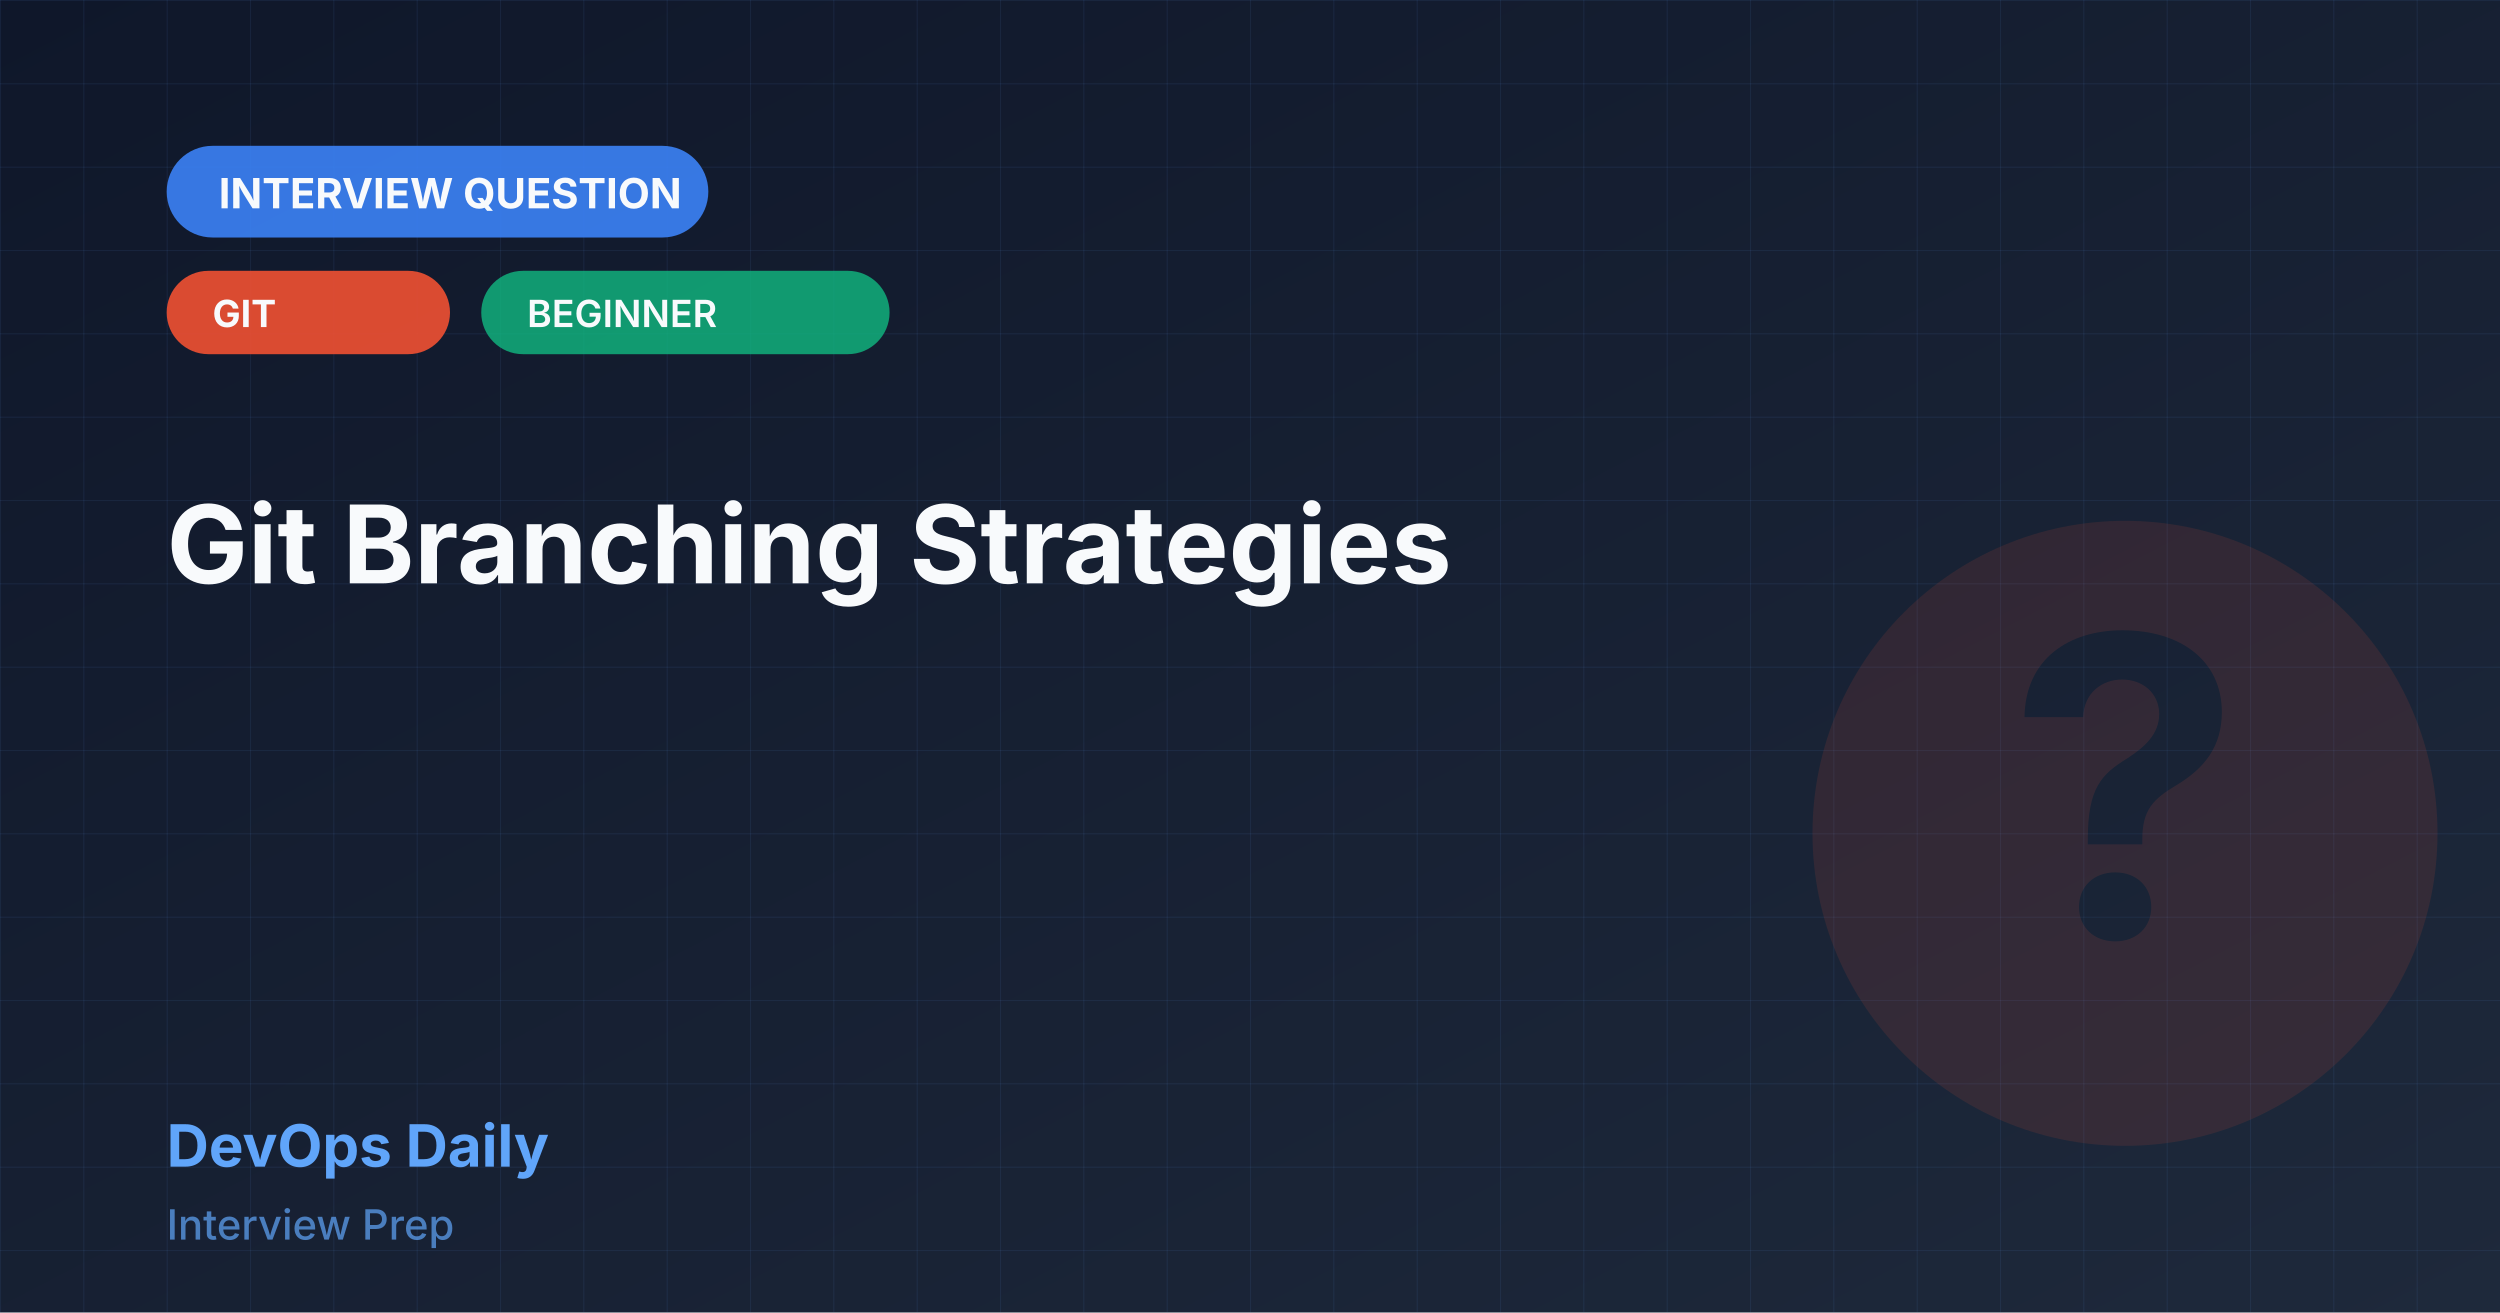
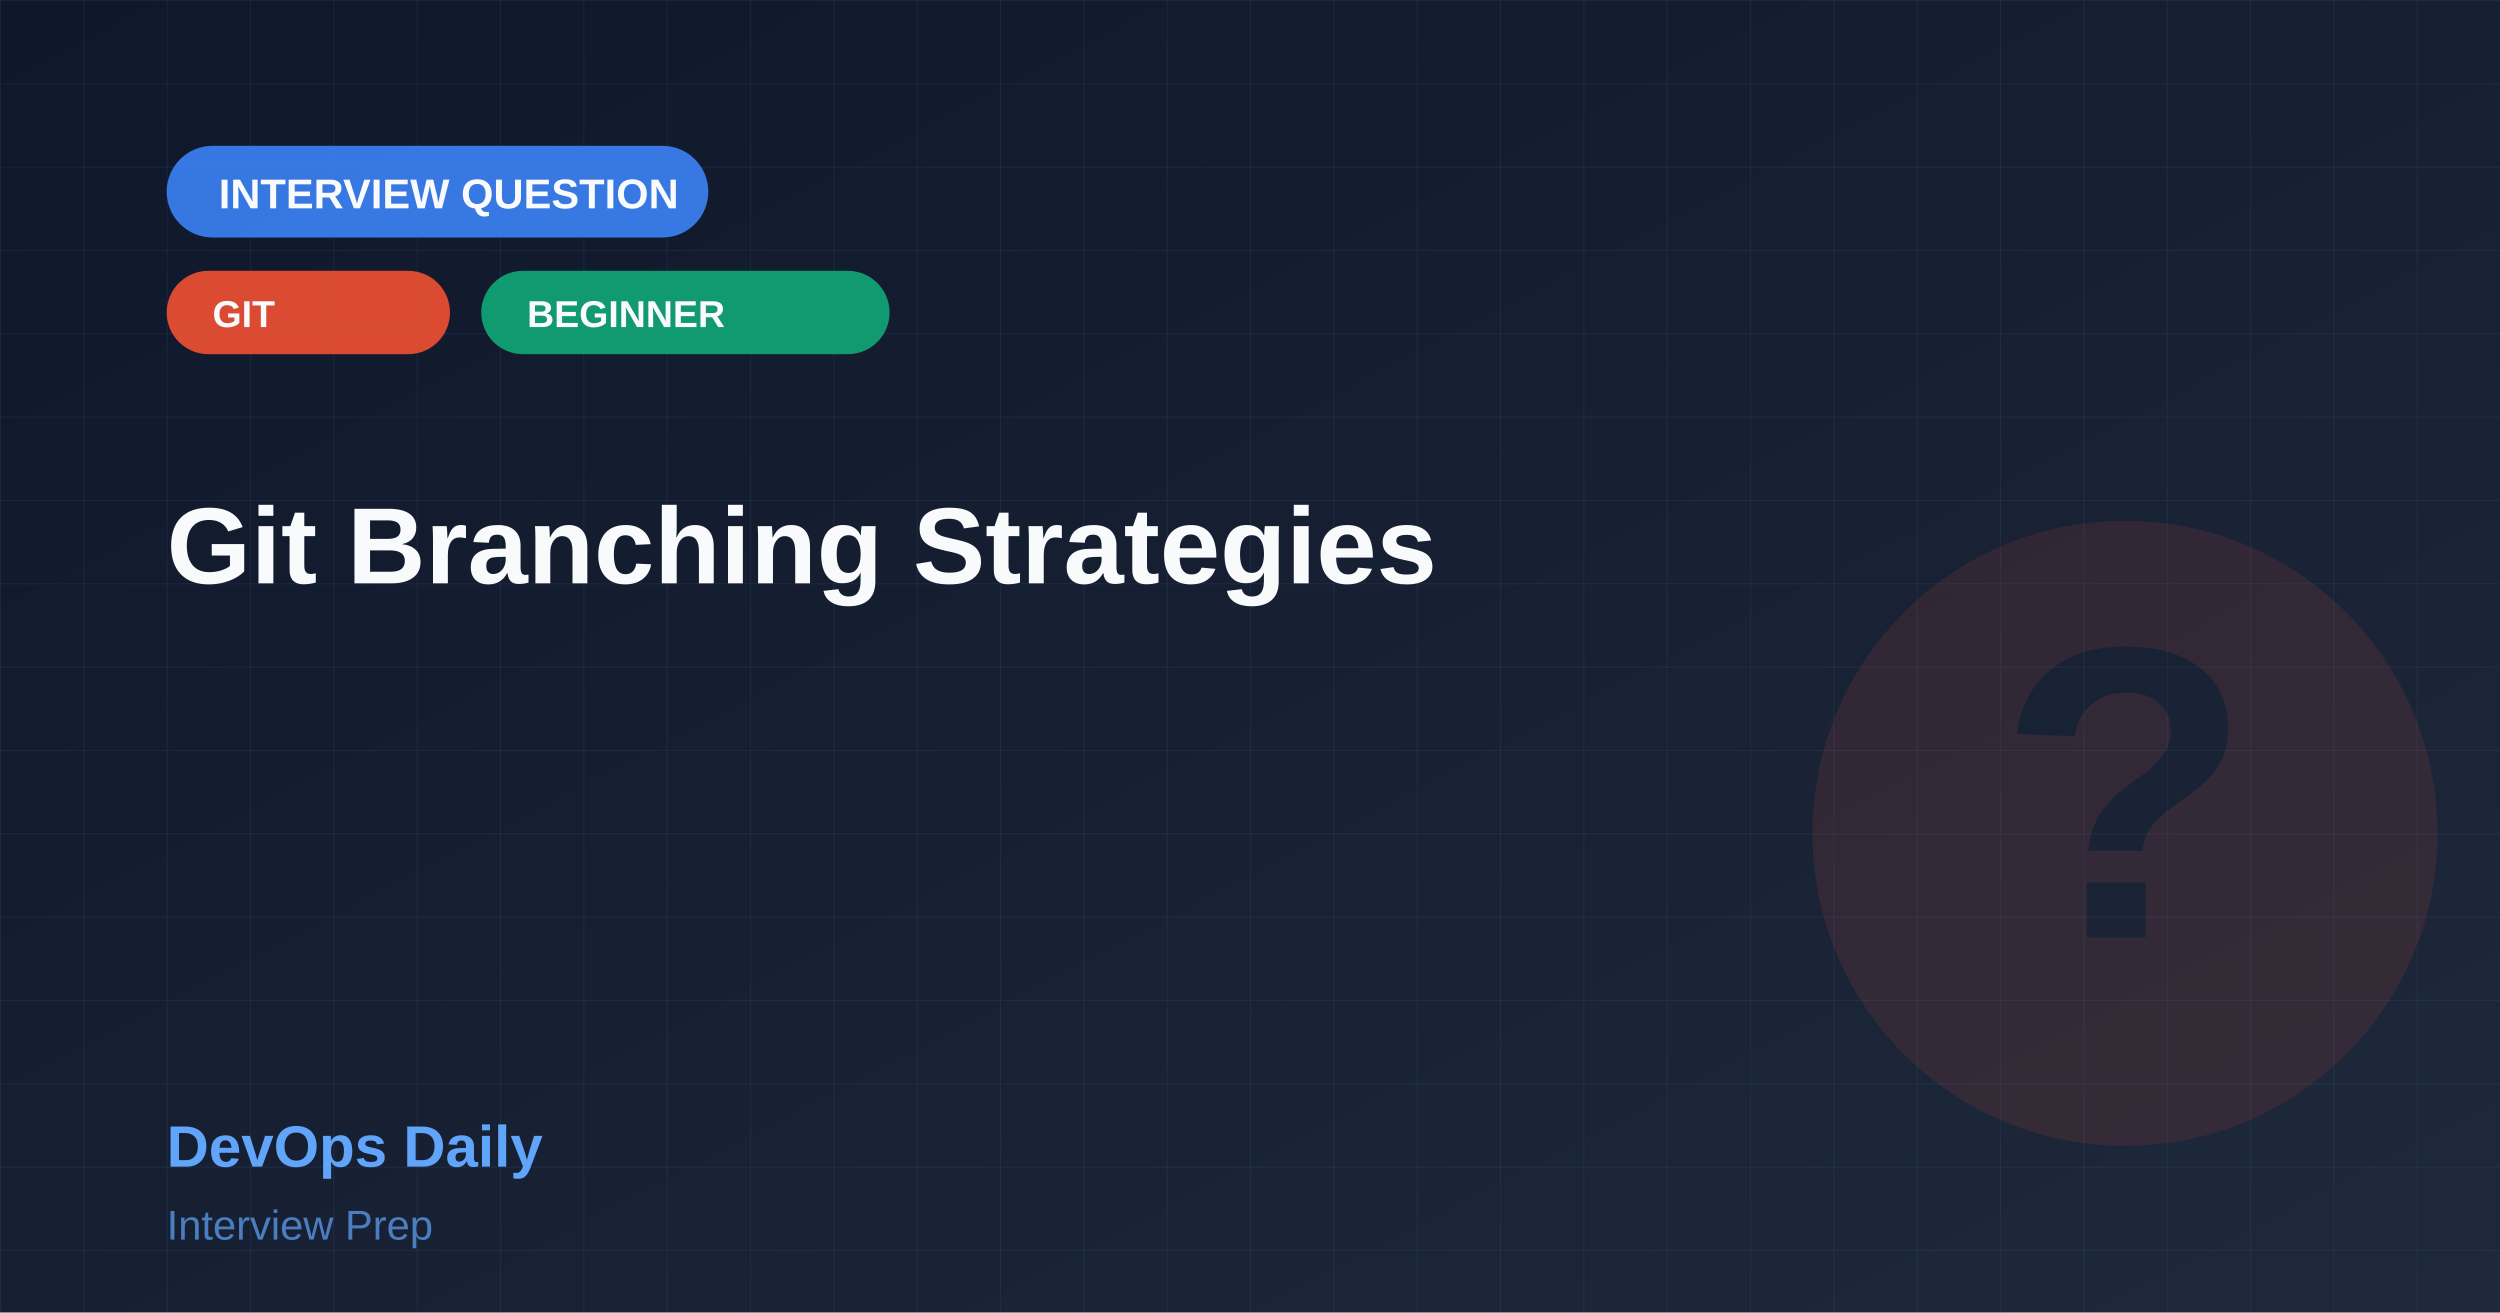
<svg xmlns="http://www.w3.org/2000/svg" width="1200" height="630">
  <defs>
    <linearGradient id="bgGradient" x1="0%" y1="0%" x2="100%" y2="100%">
      <stop offset="0%" style="stop-color:#0f172a;stop-opacity:1" />
      <stop offset="100%" style="stop-color:#1e293b;stop-opacity:1" />
    </linearGradient>
    <pattern id="grid" x="0" y="0" width="40" height="40" patternUnits="userSpaceOnUse">
      <line x1="0" y1="0" x2="0" y2="40" stroke="#60a5fa" stroke-width="1" opacity="0.08" />
      <line x1="0" y1="0" x2="40" y2="0" stroke="#60a5fa" stroke-width="1" opacity="0.08" />
    </pattern>
  </defs>
  <rect width="1200" height="630" fill="url(#bgGradient)" />
  <rect width="1200" height="630" fill="url(#grid)" />
  <rect x="80" y="70" width="260" height="44" rx="22" fill="#3b82f6" opacity="0.9" />
-   <text x="105" y="100" font-family="system-ui, -apple-system, sans-serif" font-size="20" font-weight="bold" fill="#f8fafc">INTERVIEW QUESTION</text>
+   <text x="105" y="100" font-family="Arial, sans-serif" font-size="20" font-weight="bold" fill="#f8fafc">INTERVIEW QUESTION</text>
  <rect x="80" y="130" width="136" height="40" rx="20" fill="#f05032" opacity="0.9" />
-   <text x="102" y="157" font-family="system-ui, -apple-system, sans-serif" font-size="18" font-weight="bold" fill="#f8fafc">GIT</text>
+   <text x="102" y="157" font-family="Arial, sans-serif" font-size="18" font-weight="bold" fill="#f8fafc">GIT</text>
  <rect x="231" y="130" width="196" height="40" rx="20" fill="#10b981" opacity="0.8" />
-   <text x="253" y="157" font-family="system-ui, -apple-system, sans-serif" font-size="18" font-weight="600" fill="#f8fafc">BEGINNER</text>
+   <text x="253" y="157" font-family="Arial, sans-serif" font-size="18" font-weight="600" fill="#f8fafc">BEGINNER</text>
  <g opacity="0.12">
    <circle cx="1020" cy="400" r="150" fill="#f05032" />
-     <text x="1020" y="450" font-family="system-ui, -apple-system, sans-serif" font-size="200" font-weight="bold" fill="#0f172a" text-anchor="middle">?</text>
+     <text x="1020" y="450" font-family="Arial, sans-serif" font-size="200" font-weight="bold" fill="#0f172a" text-anchor="middle">?</text>
  </g>
-   <text x="80" y="280" font-family="system-ui, -apple-system, sans-serif" font-size="52" font-weight="bold" fill="#f8fafc">Git Branching Strategies</text>
-   <text x="80" y="560" font-family="system-ui, -apple-system, sans-serif" font-size="28" font-weight="bold" fill="#60a5fa">DevOps Daily</text>
-   <text x="80" y="595" font-family="system-ui, -apple-system, sans-serif" font-size="20" font-weight="500" fill="#60a5fa" opacity="0.7">Interview Prep</text>
+   <text x="80" y="280" font-family="Arial, sans-serif" font-size="52" font-weight="bold" fill="#f8fafc">Git Branching Strategies</text>
+   <text x="80" y="560" font-family="Arial, sans-serif" font-size="28" font-weight="bold" fill="#60a5fa">DevOps Daily</text>
+   <text x="80" y="595" font-family="Arial, sans-serif" font-size="20" font-weight="500" fill="#60a5fa" opacity="0.7">Interview Prep</text>
</svg>
